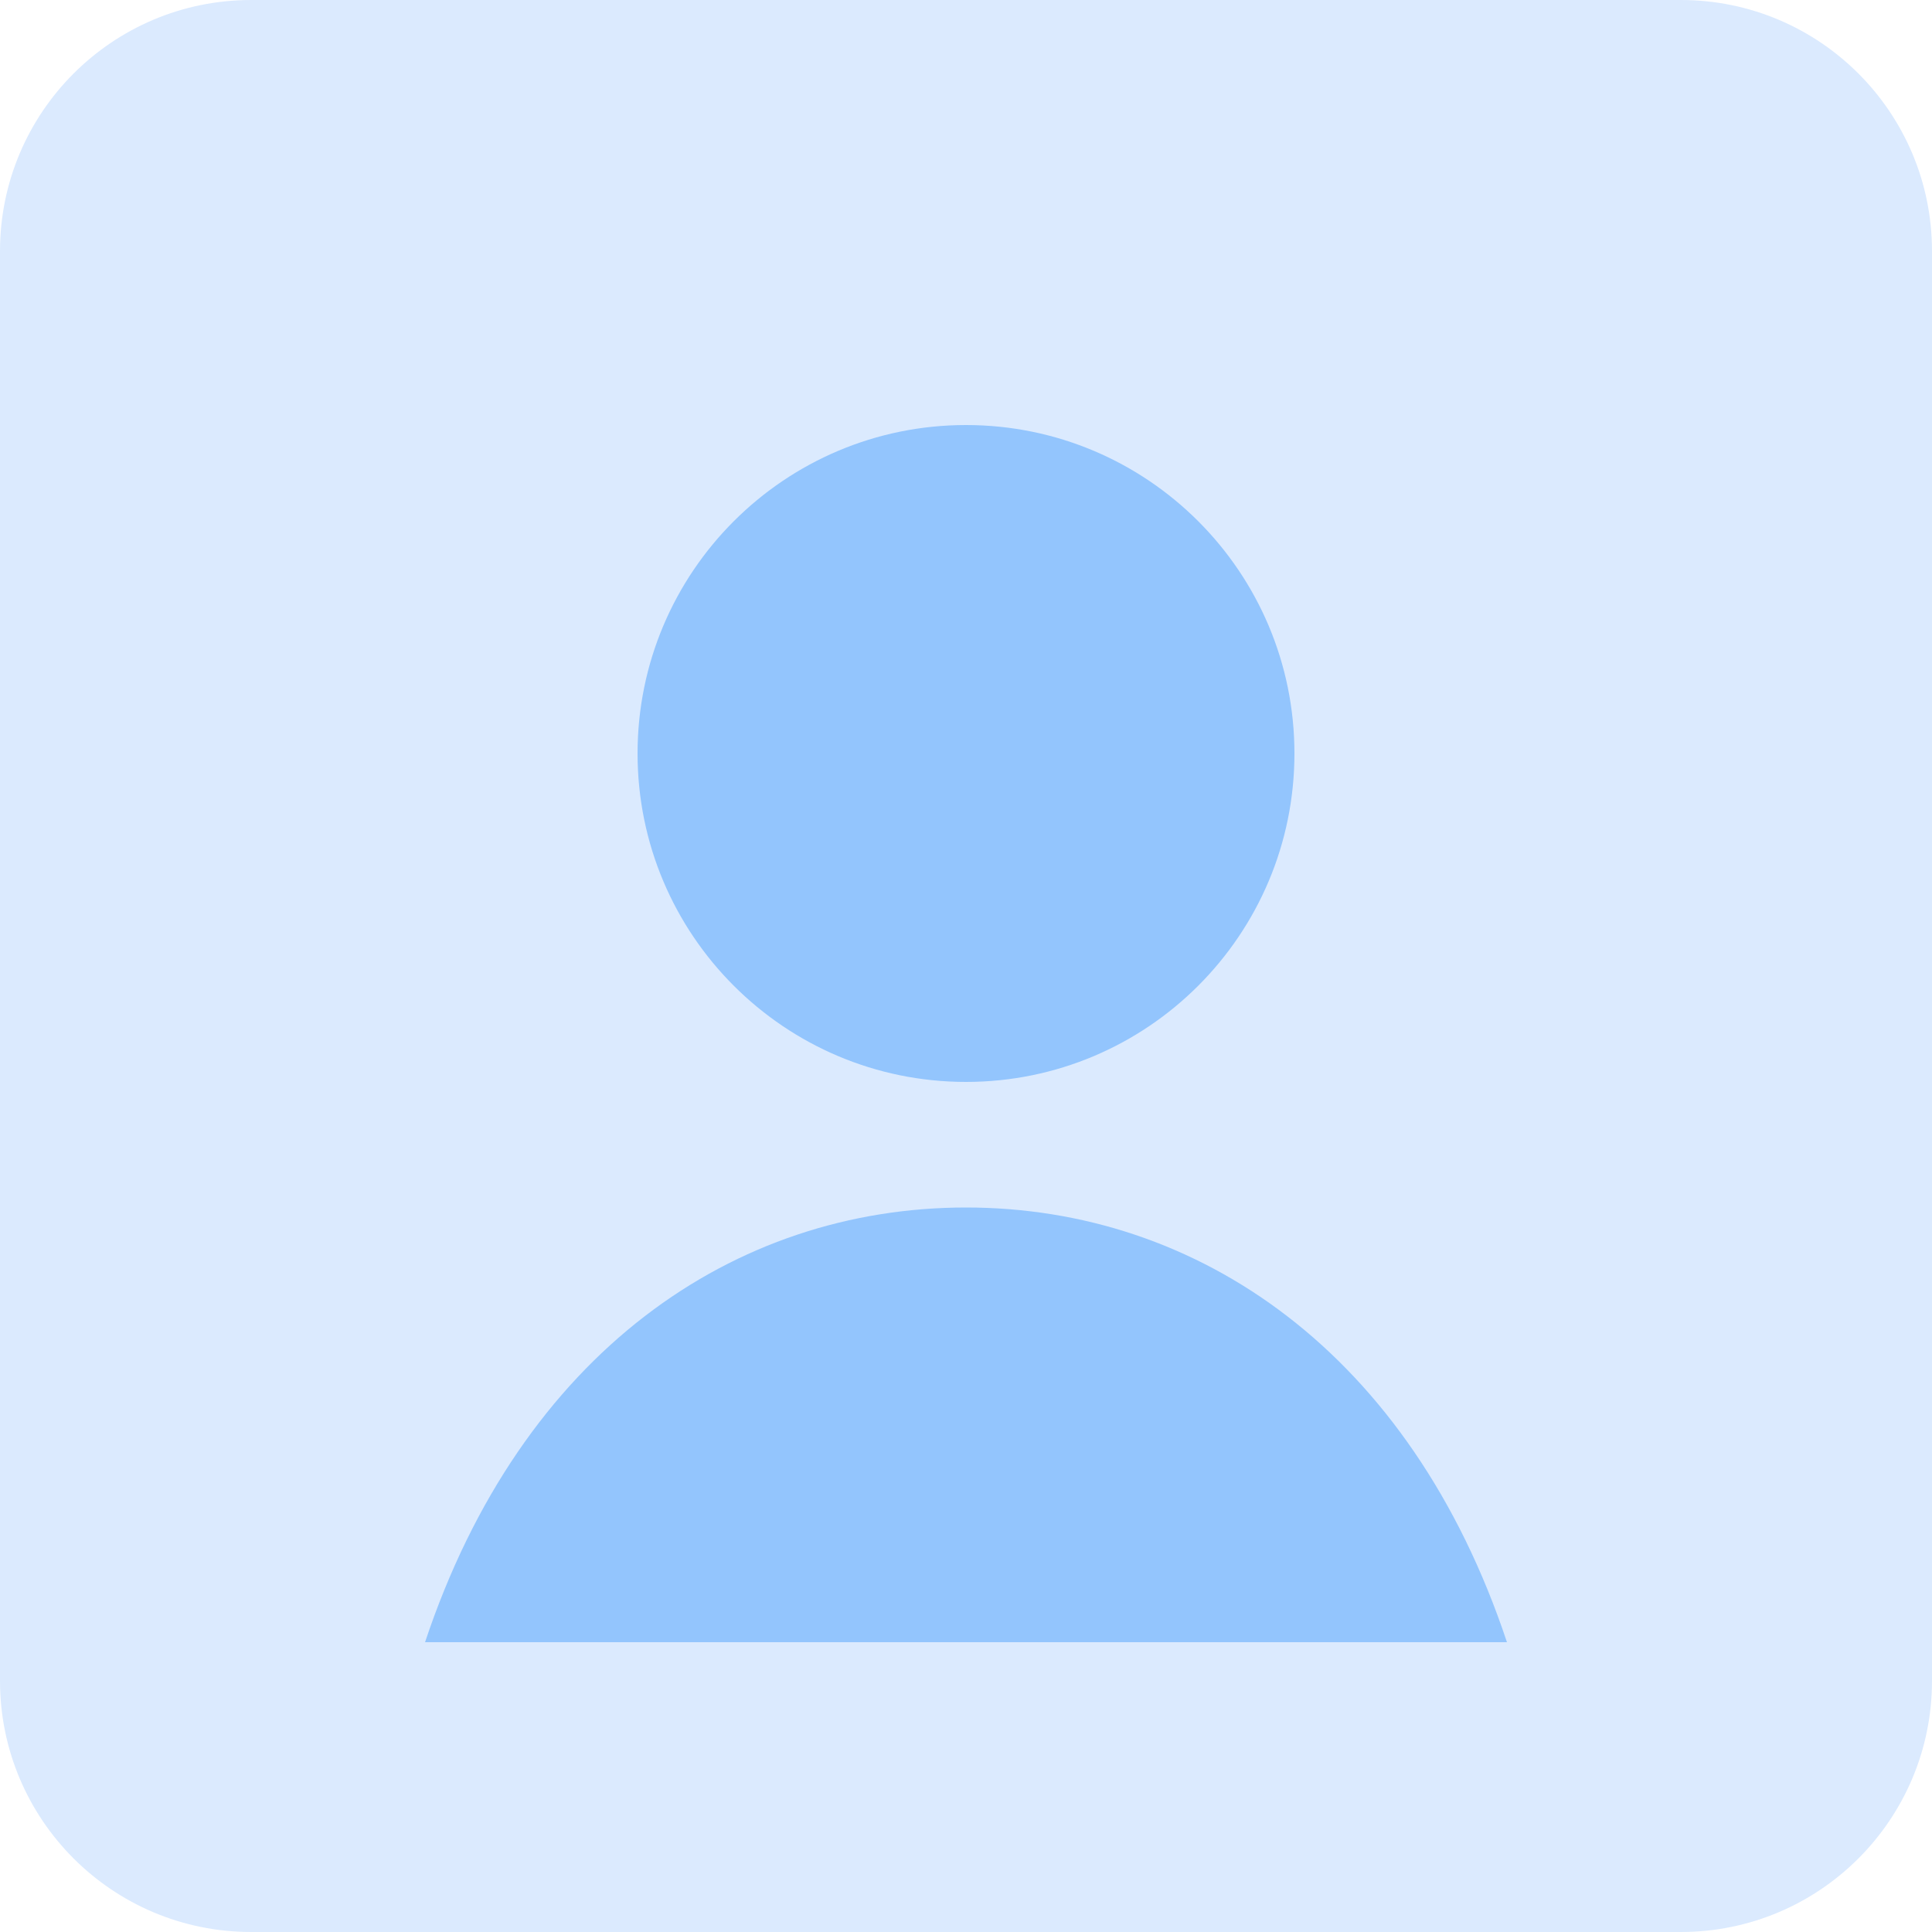
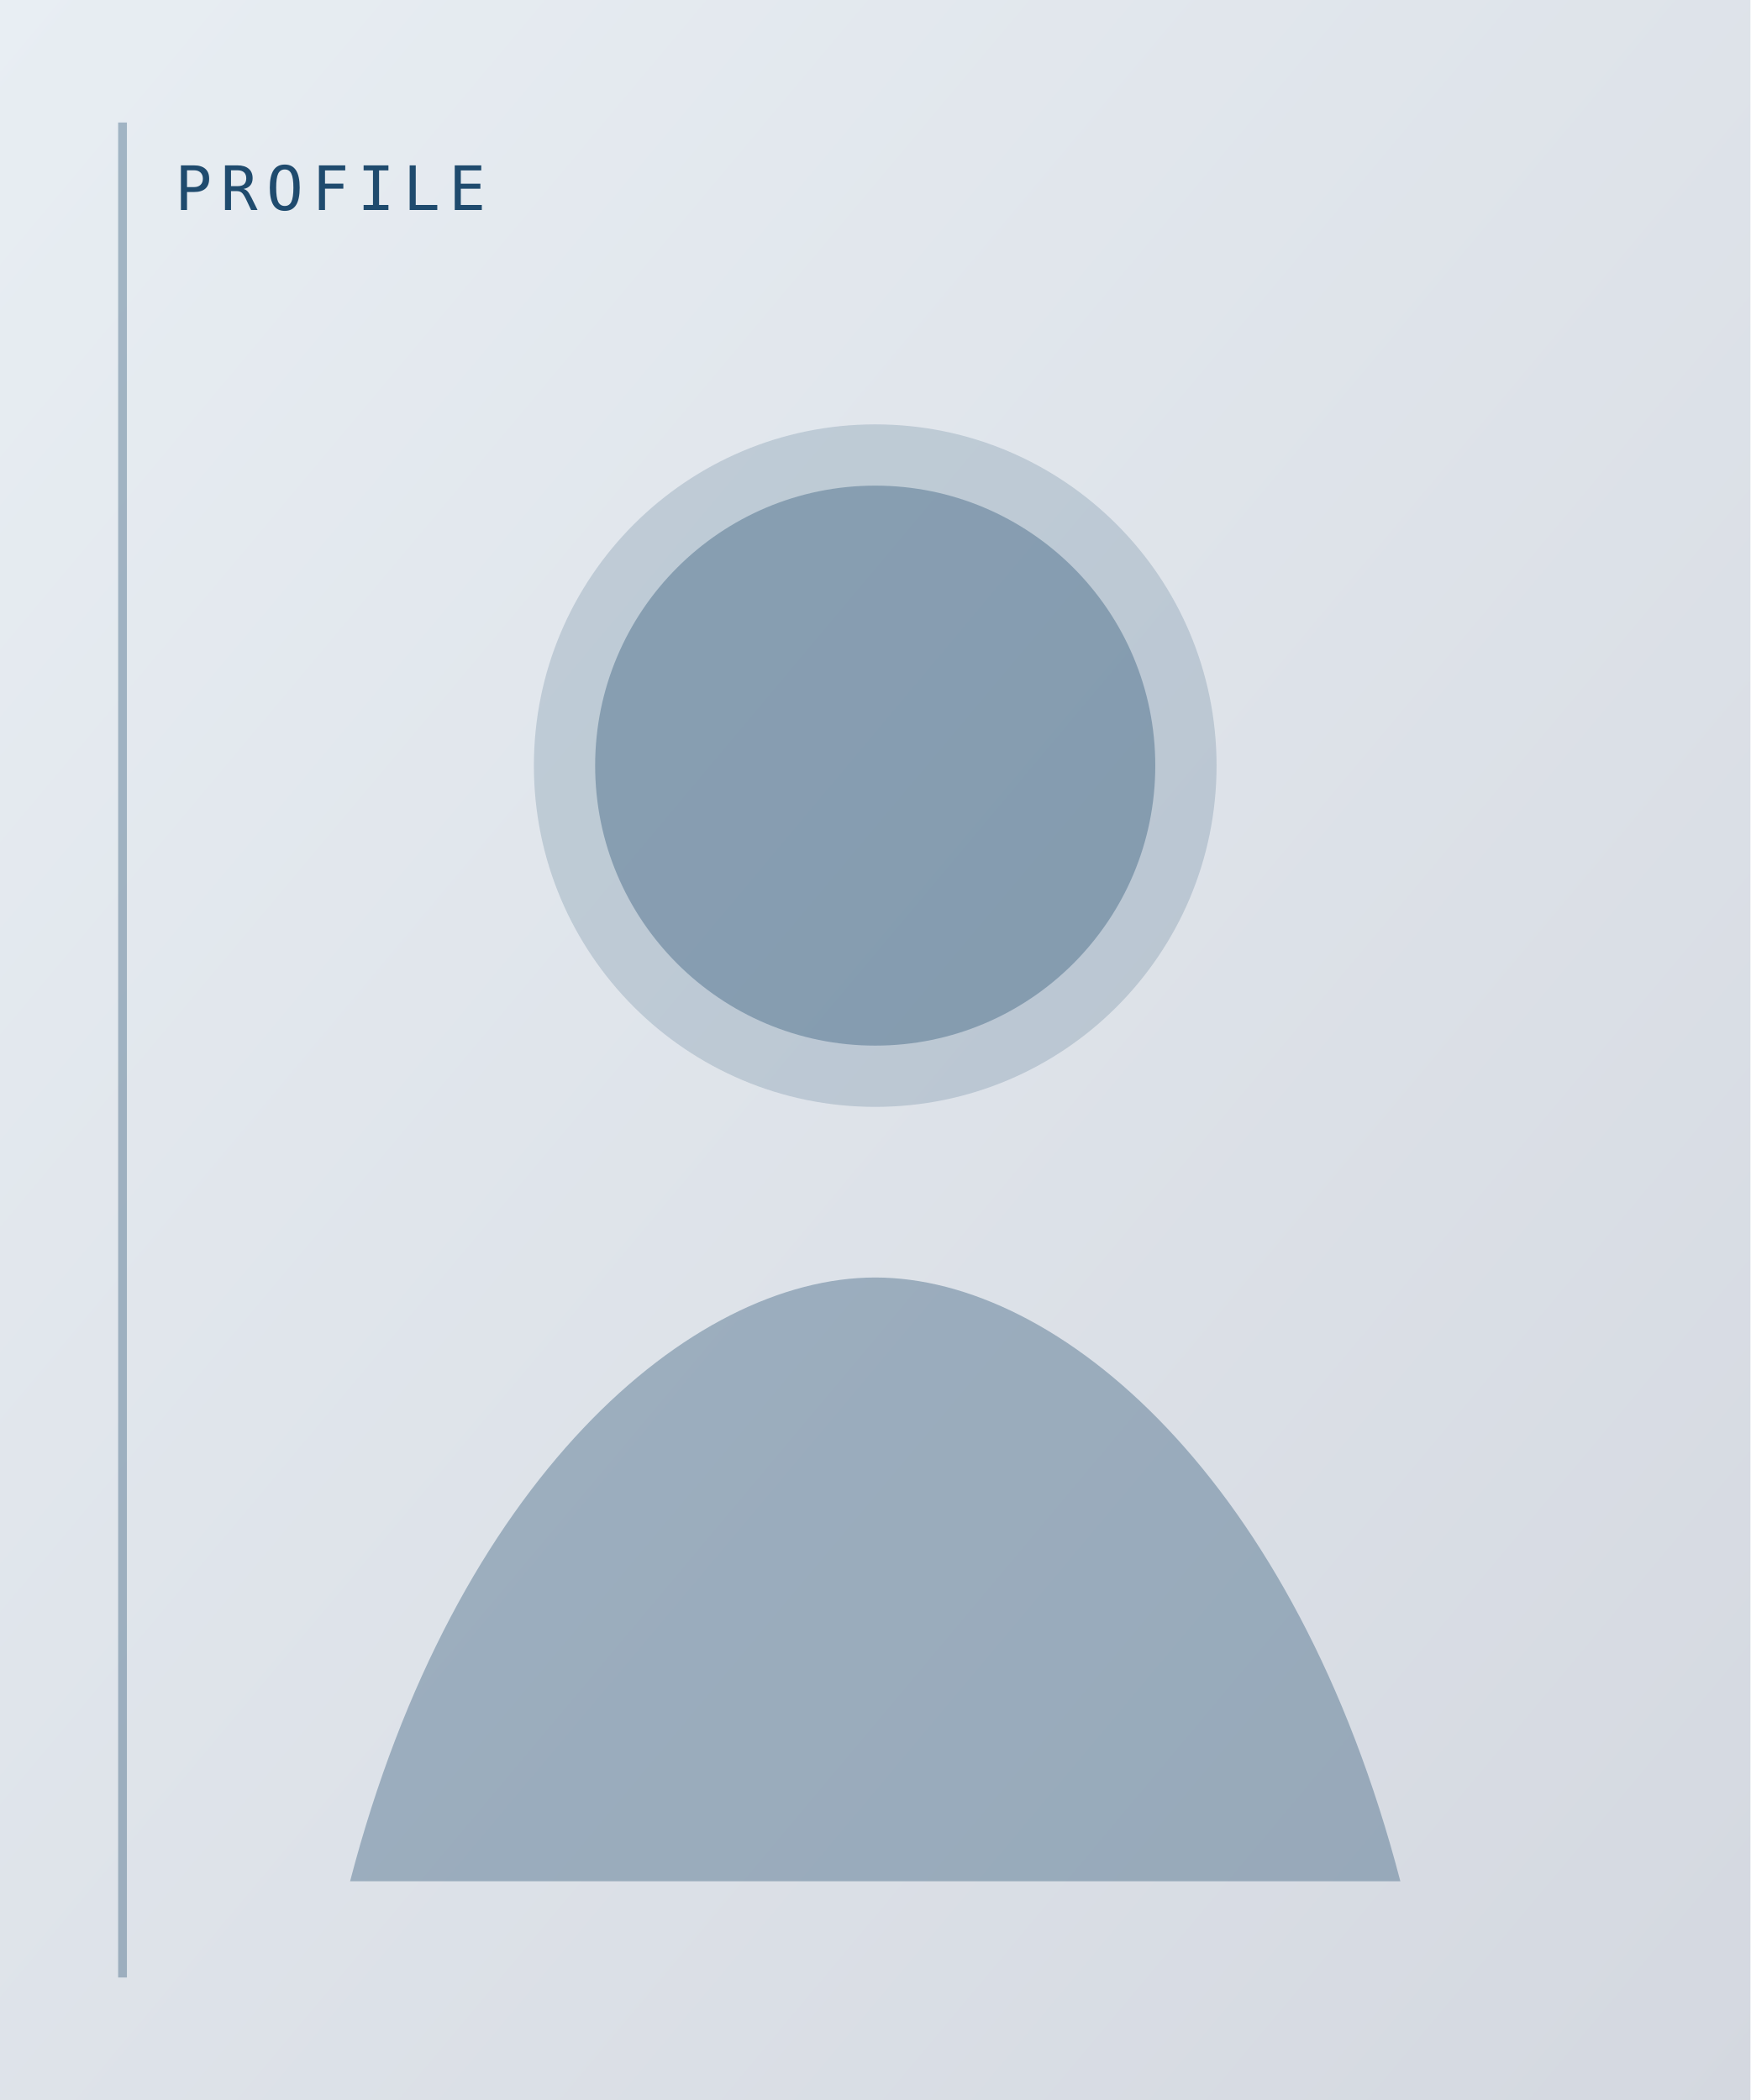
- <svg xmlns="http://www.w3.org/2000/svg" viewBox="0 0 200 200" role="img" aria-label="Profile illustration">
-   <rect width="200" height="200" rx="26" fill="#dbeafe" />
-   <circle cx="100" cy="78" r="34" fill="#93c5fd" />
-   <path d="M44 170c10-30 32-45 56-45s46 15 56 45" fill="#93c5fd" />
+ <svg xmlns="http://www.w3.org/2000/svg" viewBox="0 0 400 480" role="img" aria-label="Profile placeholder">
+   <defs>
+     <linearGradient id="g" x1="0" y1="0" x2="1" y2="1">
+       <stop offset="0%" stop-color="#E8EEF3" />
+       <stop offset="100%" stop-color="#D4D8E0" />
+     </linearGradient>
+   </defs>
+   <rect width="400" height="480" fill="url(#g)" />
+   <circle cx="200" cy="175" r="78" fill="#1F4B6E" opacity="0.18" />
+   <circle cx="200" cy="175" r="64" fill="#1F4B6E" opacity="0.35" />
+   <path d="M80 430c24-92 78-138 120-138s96 46 120 138" fill="#1F4B6E" opacity="0.35" />
+   <line x1="28" y1="28" x2="28" y2="452" stroke="#1F4B6E" stroke-width="2" opacity="0.35" />
+   <text x="40" y="48" font-family="IBM Plex Mono, monospace" font-size="14" fill="#1F4B6E" letter-spacing="2">PROFILE</text>
</svg>
